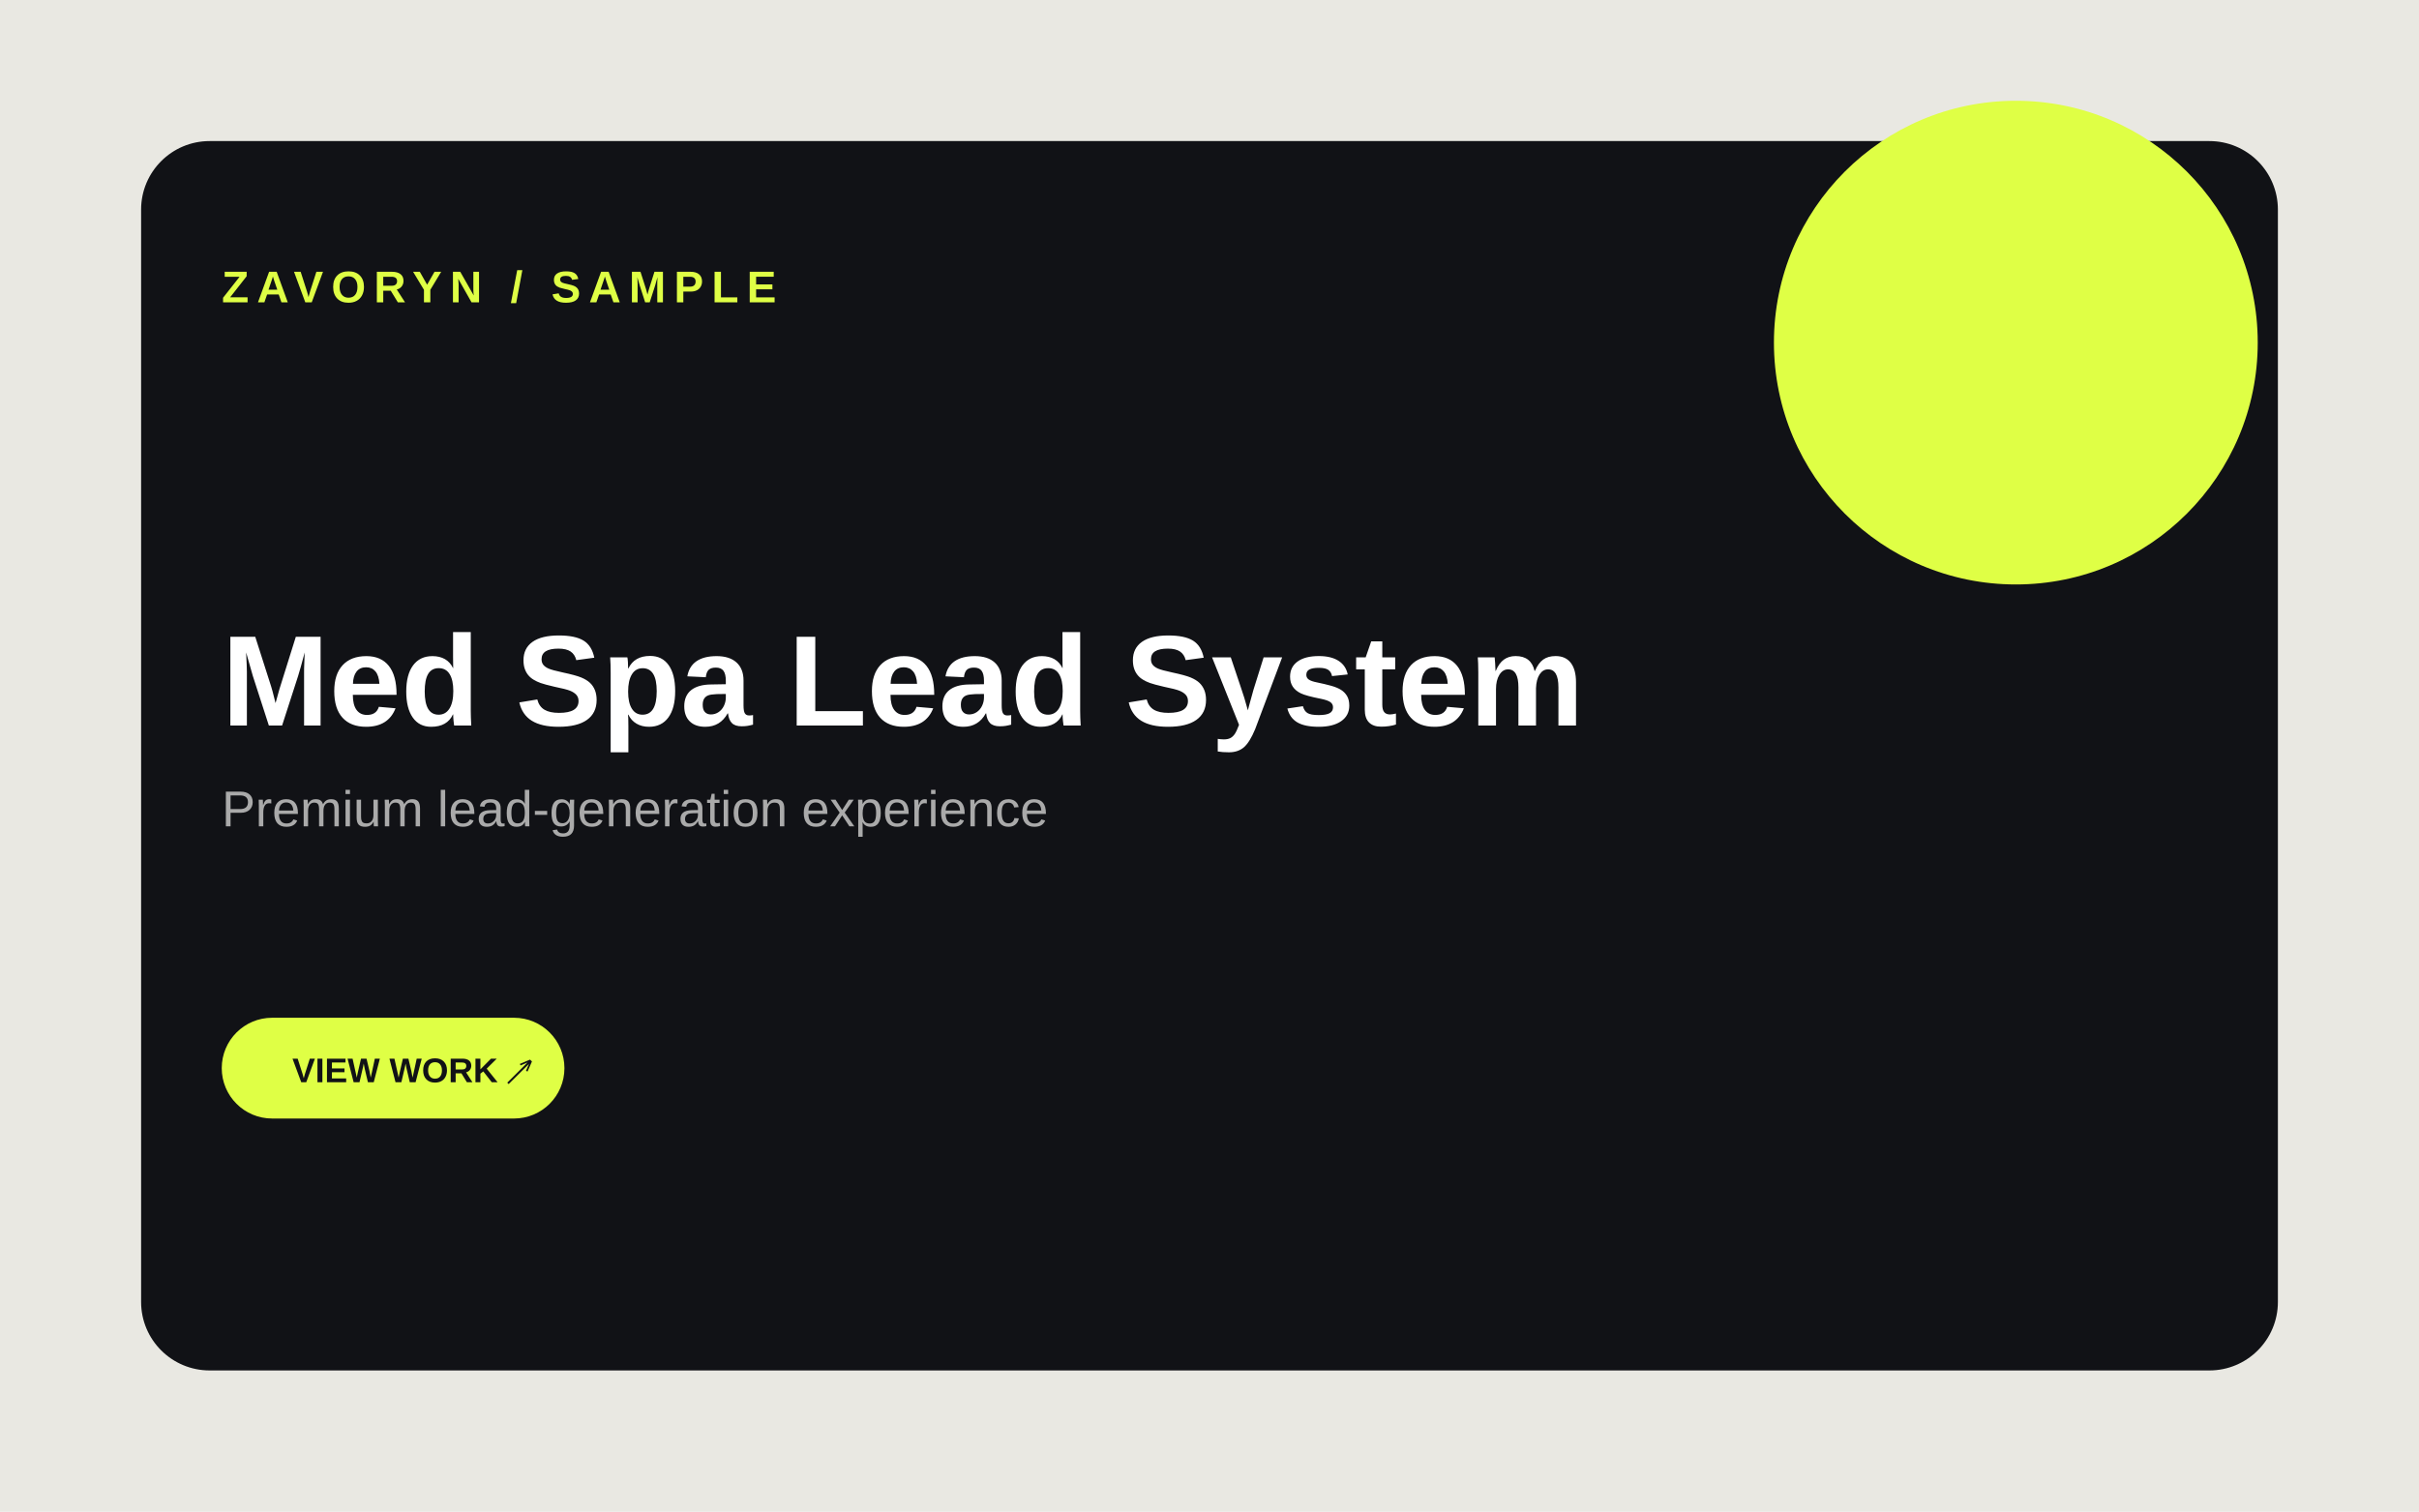
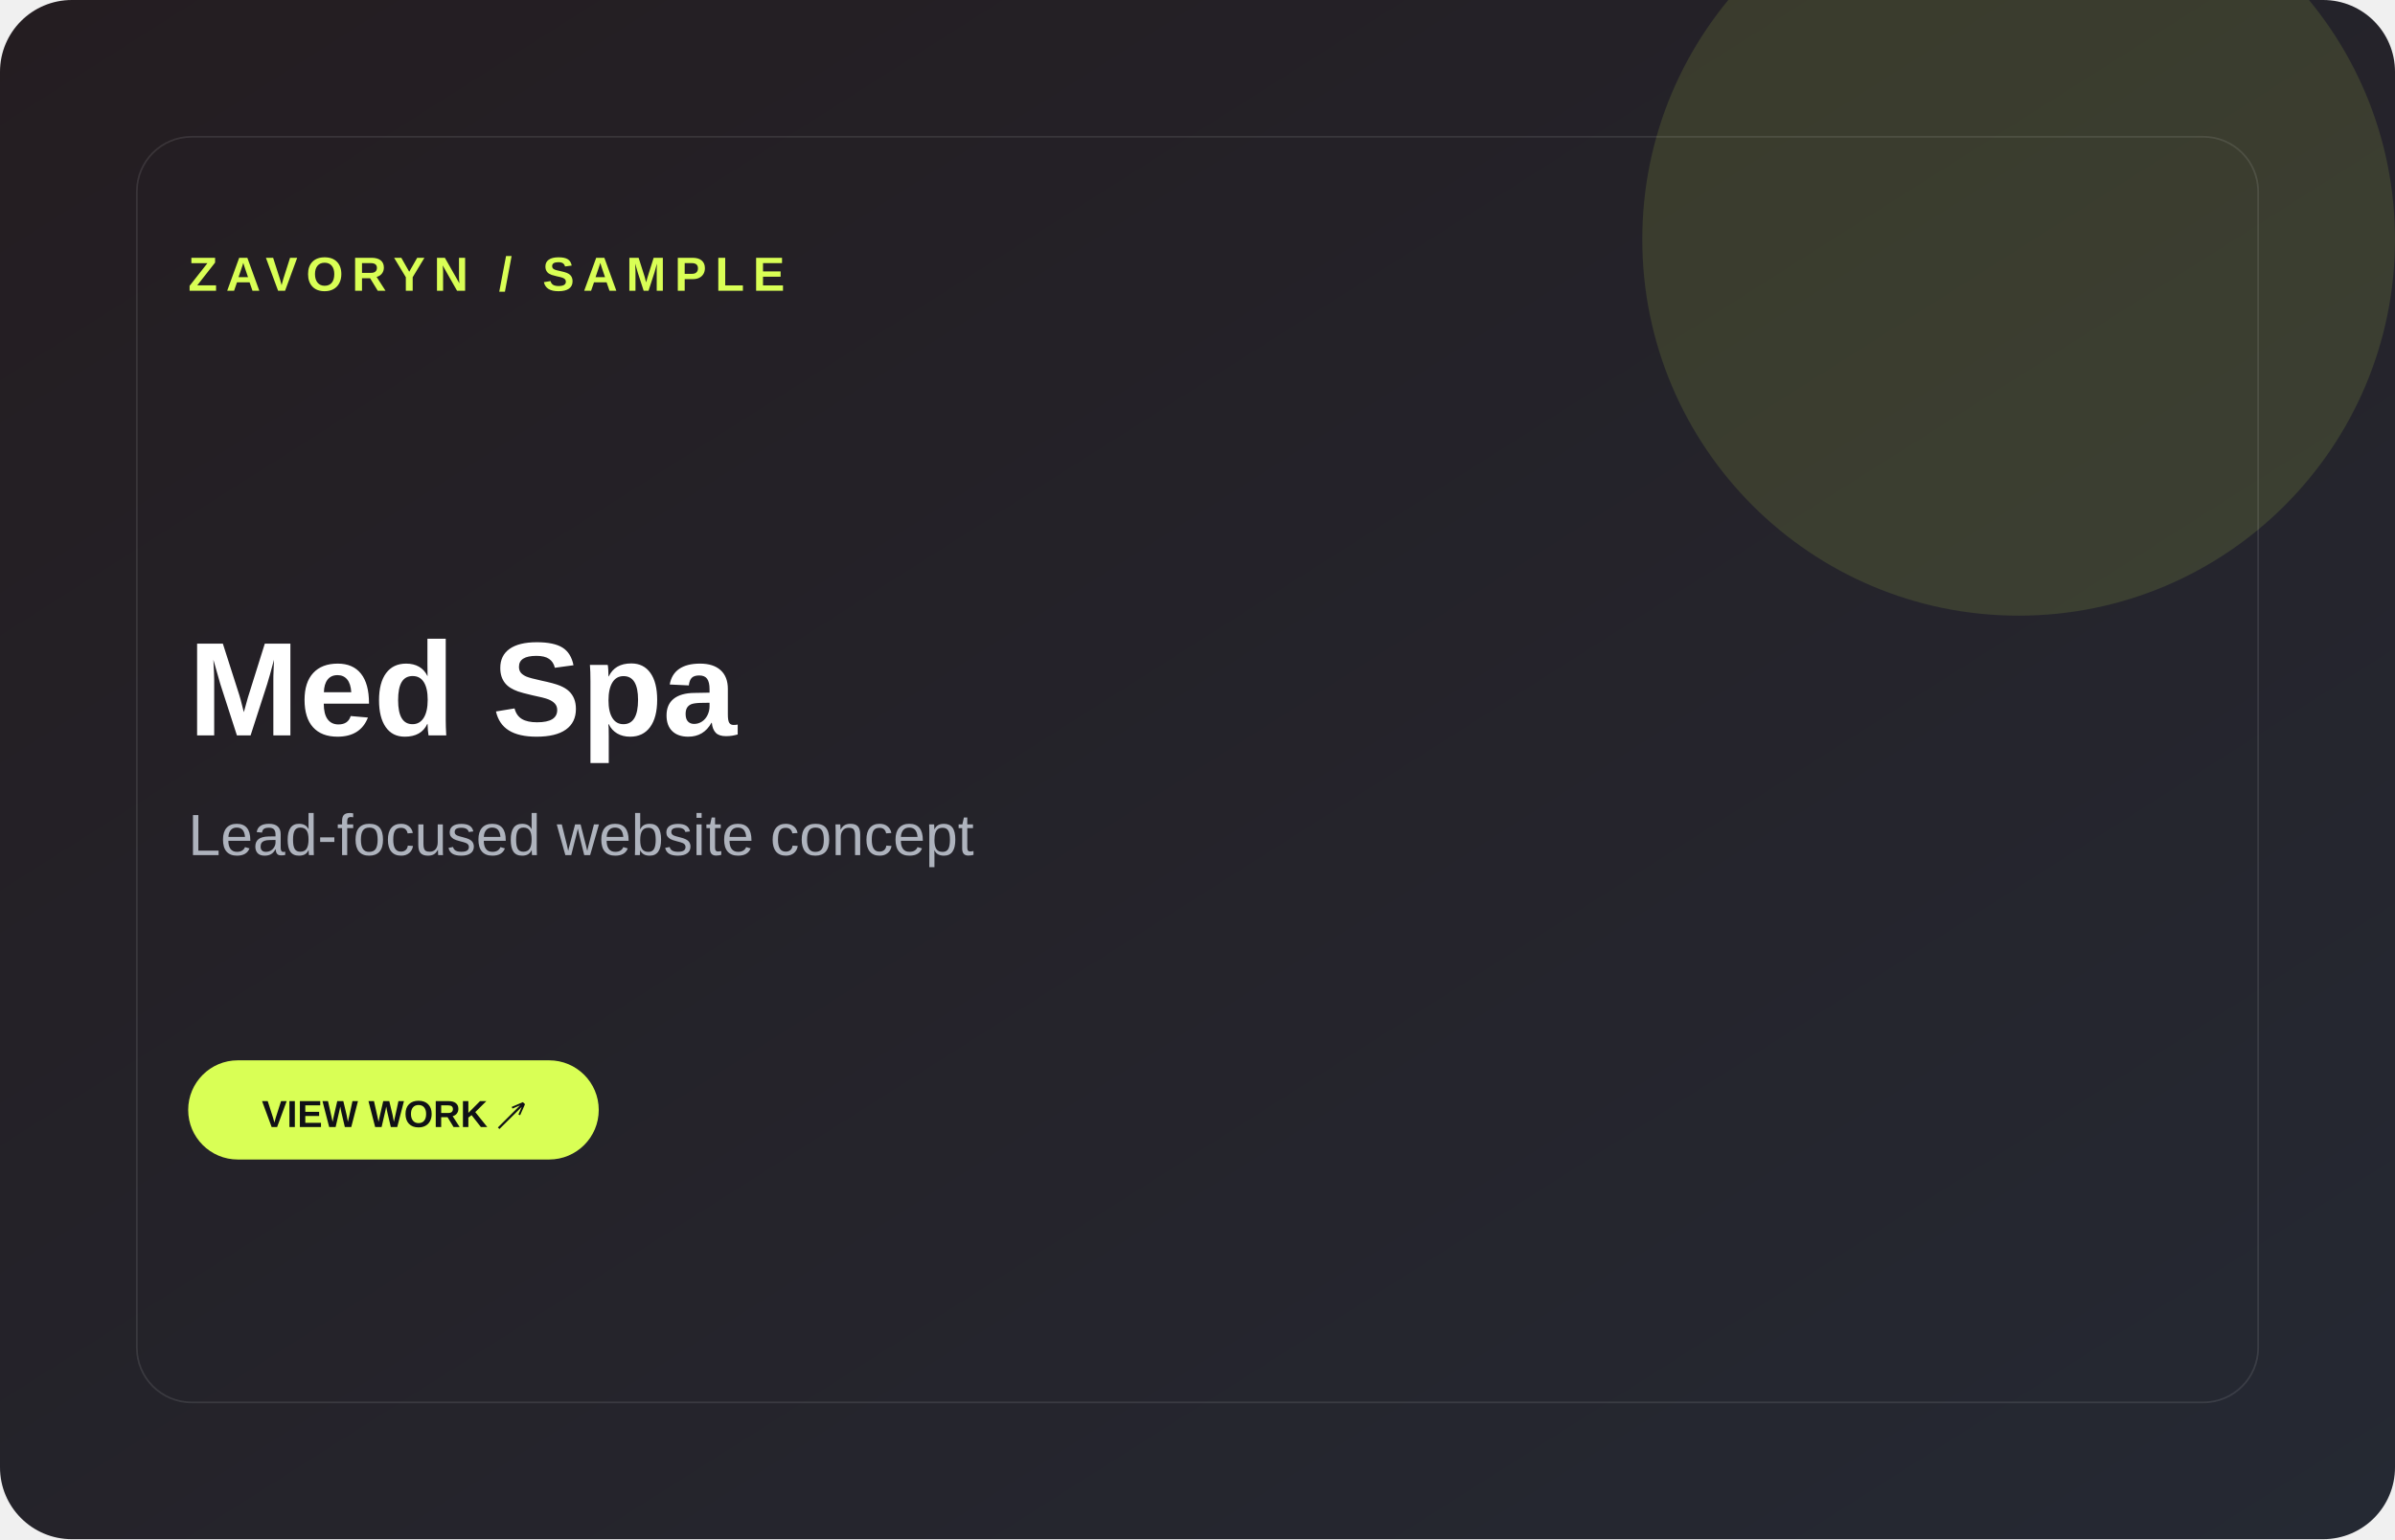
- <svg xmlns="http://www.w3.org/2000/svg" viewBox="0 0 1200 750">
-   <rect width="1200" height="750" fill="#e9e8e2" />
-   <rect x="70" y="70" width="1060" height="610" rx="34" fill="#111216" />
-   <circle cx="1000" cy="170" r="120" fill="#dfff45" />
-   <text x="110" y="150" fill="#dfff45" font-family="Arial" font-size="22" font-weight="700" letter-spacing="4">ZAVORYN / SAMPLE</text>
-   <text x="110" y="360" fill="#fff" font-family="Arial" font-size="64" font-weight="700">Med Spa Lead System</text>
-   <text x="110" y="410" fill="#aaa" font-family="Arial" font-size="25">Premium lead-generation experience</text>
-   <rect x="110" y="505" width="170" height="50" rx="25" fill="#dfff45" />
-   <text x="145" y="537" fill="#111216" font-family="Arial" font-size="17" font-weight="700">VIEW WORK ↗</text>
+ <svg xmlns="http://www.w3.org/2000/svg" width="1400" height="900" viewBox="0 0 1400 900">
+   <defs>
+     <linearGradient id="g" x1="0" y1="0" x2="1" y2="1">
+       <stop stop-color="#241d21" />
+       <stop offset="1" stop-color="#252933" />
+     </linearGradient>
+   </defs>
+   <rect width="1400" height="900" rx="42" fill="url(#g)" />
+   <circle cx="1180" cy="140" r="220" fill="#d9ff55" opacity=".12" />
+   <rect x="80" y="80" width="1240" height="740" rx="32" fill="none" stroke="#ffffff" opacity=".1" />
+   <text x="110" y="170" fill="#d9ff55" font-family="Arial" font-size="28" font-weight="700" letter-spacing="5">ZAVORYN / SAMPLE</text>
+   <text x="110" y="430" fill="#fff" font-family="Arial" font-size="78" font-weight="700">Med Spa</text>
+   <text x="110" y="500" fill="#aeb3bd" font-family="Arial" font-size="34">Lead-focused website concept</text>
+   <rect x="110" y="620" width="240" height="58" rx="29" fill="#d9ff55" />
+   <text x="230" y="659" text-anchor="middle" fill="#101116" font-family="Arial" font-size="22" font-weight="700">VIEW WORK ↗</text>
</svg>
